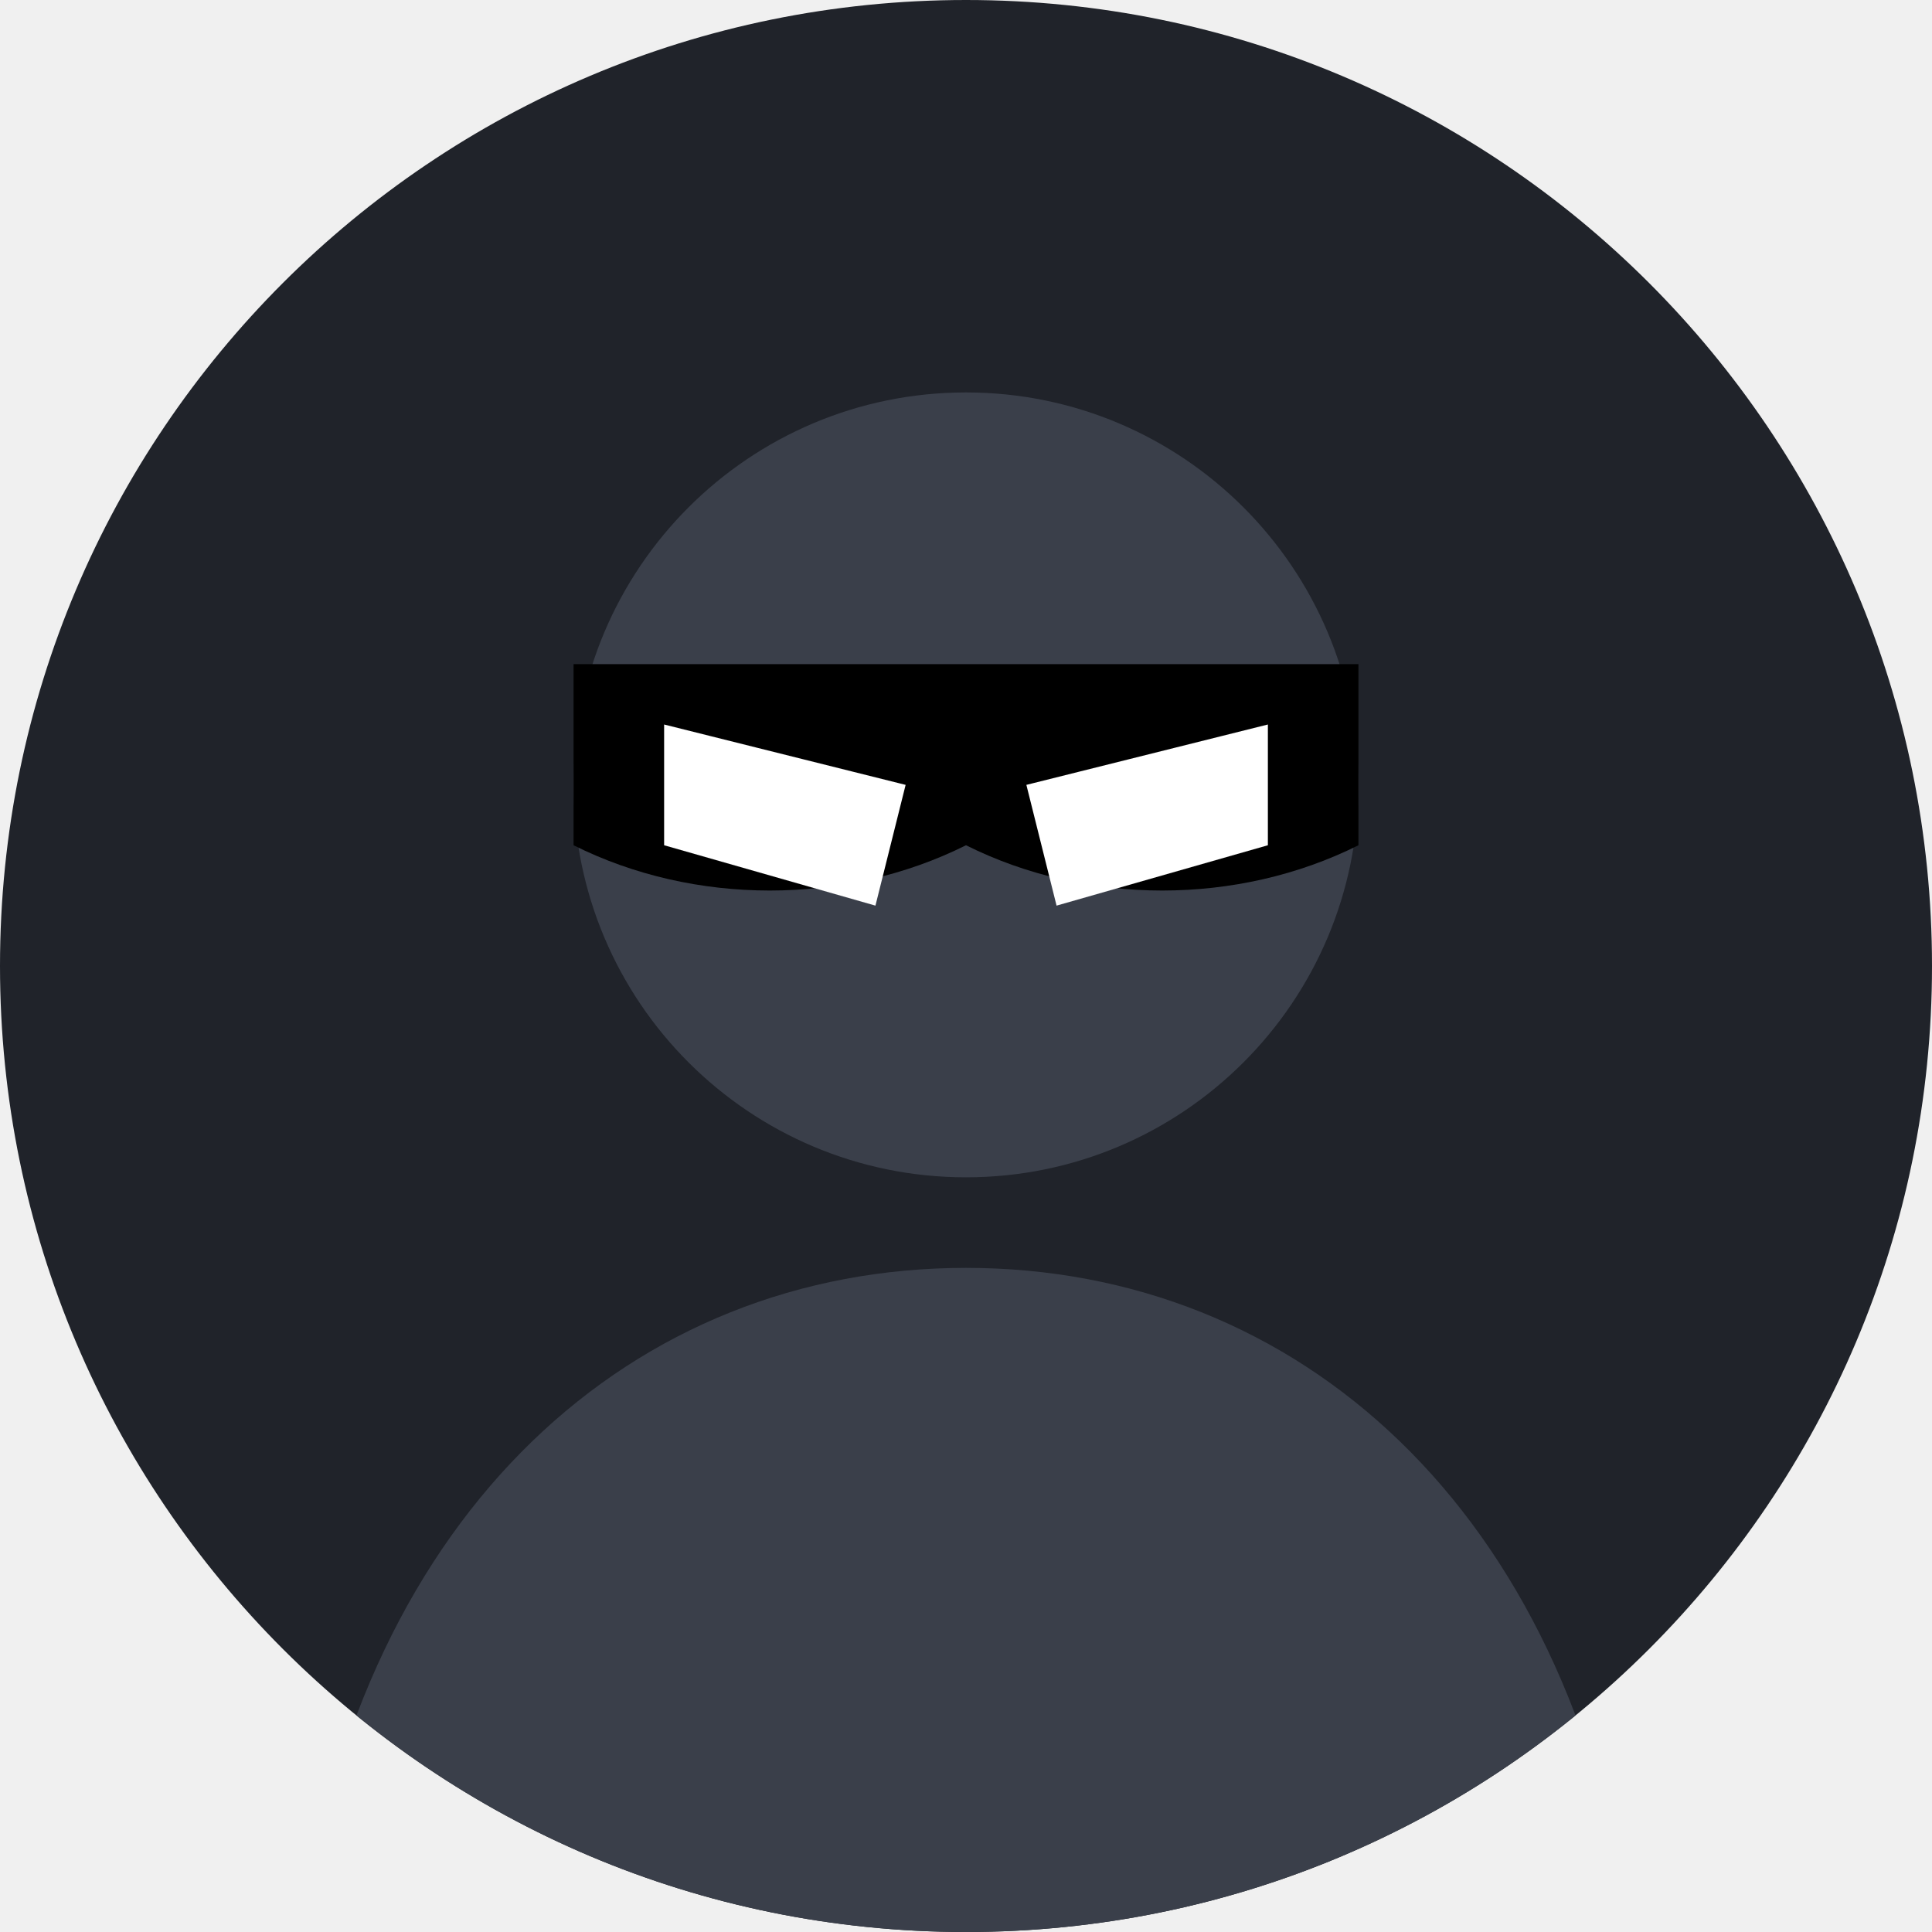
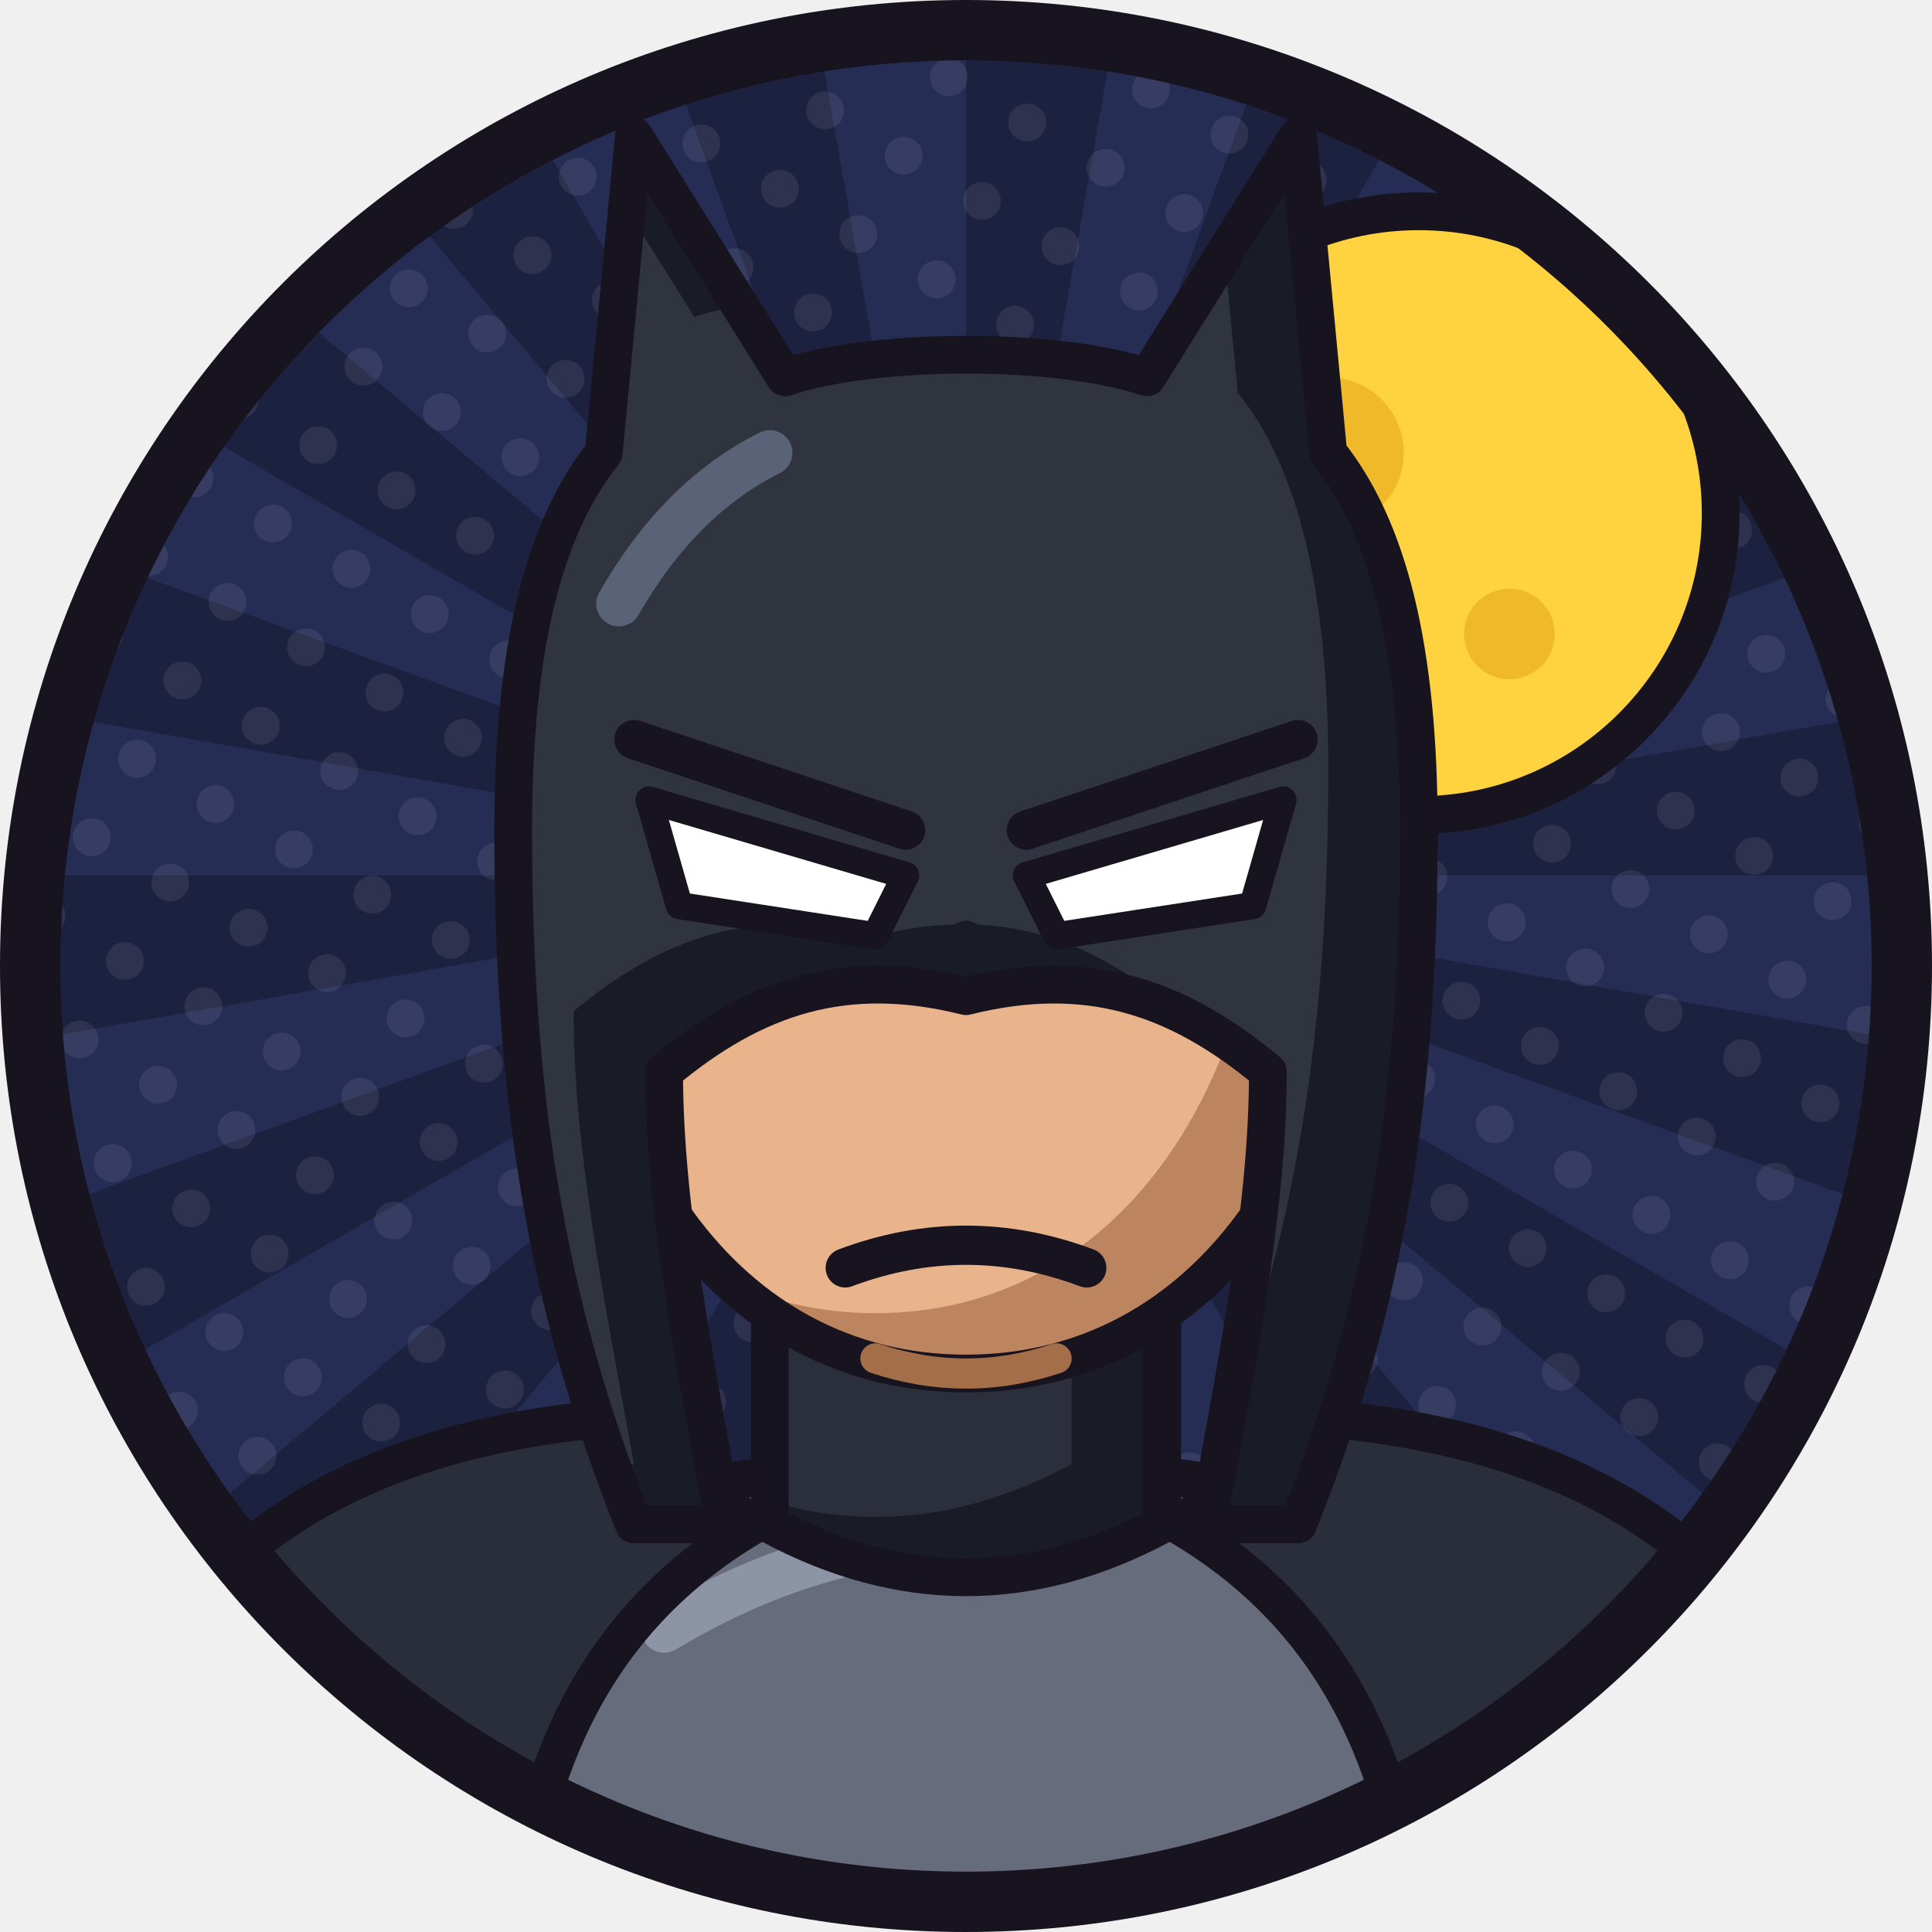
- <svg xmlns="http://www.w3.org/2000/svg" viewBox="0 0 64 64">
-   <circle cx="32" cy="32" r="32" fill="#20232a" />
-   <g clip-path="url(#c)">
-     <circle cx="32" cy="26" r="13" fill="#3a3f4a" />
-     <path d="M10 64c2-14 11-22 22-22s20 8 22 22z" fill="#3a3f4a" />
-     <path d="M19 22h26v6c-4 2-9 2-13 0-4 2-9 2-13 0z" fill="#000000" />
-     <path d="M22 24l8 2-1 4-7-2z M42 24l-8 2 1 4 7-2z" fill="#ffffff" />
-   </g>
+ <svg xmlns="http://www.w3.org/2000/svg" viewBox="0 0 128 128">
  <defs>
-     <clipPath id="c">
-       <circle cx="32" cy="32" r="32" />
+     <clipPath id="batman-clip">
+       <circle cx="64" cy="64" r="62" />
+     </clipPath>
+     <pattern id="batman-dots" width="6" height="6" patternUnits="userSpaceOnUse" patternTransform="rotate(30)">
+       <circle cx="3" cy="3" r="1.25" fill="#ffffff" fill-opacity="0.08" />
+     </pattern>
+     <path id="batman-torso" d="M10 134C12 108 34 97 64 97C94 97 116 108 118 134Z" />
+     <clipPath id="batman-torso-c">
+       <use href="#batman-torso" />
+     </clipPath>
+     <path id="batman-neck" d="M51 74V101Q64 108 77 101V74Z" />
+     <clipPath id="batman-neck-c">
+       <use href="#batman-neck" />
+     </clipPath>
+     <path id="batman-face" d="M64 27C81 27 90 40 90 57C90 76 80 91 64 91C48 91 38 76 38 57C38 40 47 27 64 27Z" />
+     <clipPath id="batman-face-c">
+       <use href="#batman-face" />
+     </clipPath>
+     <path id="batman-cowl" d="M34 55C34 43 36 35 40 30L42 9L52 25C58 23 70 23 76 25L86 9L88 30C92 35 94 43 94 55C94 72 92 86 86 101H80C82 90 84 80 84 71C78 66 72 64 64 66C56 64 50 66 44 71C44 80 46 90 48 101H42C36 86 34 72 34 55Z" />
+     <clipPath id="batman-cowl-c">
+       <use href="#batman-cowl" />
    </clipPath>
  </defs>
+   <g clip-path="url(#batman-clip)">
+     <rect width="128" height="128" fill="#1c2140" />
+     <path d="M64 58L184 58L182.2 78.8ZM64 58L176.8 99L167.9 118ZM64 58L155.9 135.1L141.1 149.9ZM64 58L124 161.9L105 170.8ZM64 58L84.8 176.2L64 178ZM64 58L43.2 176.2L23 170.8ZM64 58L4 161.9L-13.1 149.9ZM64 58L-27.9 135.1L-39.9 118ZM64 58L-48.8 99L-54.2 78.8ZM64 58L-56 58L-54.2 37.2ZM64 58L-48.8 17L-39.9 -2ZM64 58L-27.9 -19.1L-13.1 -33.9ZM64 58L4 -45.9L23 -54.8ZM64 58L43.2 -60.2L64 -62ZM64 58L84.8 -60.2L105 -54.8ZM64 58L124 -45.9L141.1 -33.9ZM64 58L155.9 -19.1L167.9 -2ZM64 58L176.8 17L182.2 37.2Z" fill="#262d55" />
+     <rect width="128" height="128" fill="url(#batman-dots)" />
+     <circle cx="94" cy="34" r="20" fill="#ffd23f" stroke="#17131f" stroke-width="2.5" />
+     <circle cx="88" cy="30" r="5" fill="#f0b92a" />
+     <circle cx="100" cy="42" r="3" fill="#f0b92a" />
+     <use href="#batman-torso" fill="#454a57" />
+     <g clip-path="url(#batman-torso-c)">
+       <use href="#batman-torso" fill="#666c7c" transform="translate(-6 -4)" />
+       <path d="M44 108Q54 102 64 102" fill="none" stroke="#8d94a5" stroke-width="3" stroke-linejoin="round" stroke-linecap="round" />
+     </g>
+     <use href="#batman-torso" fill="none" stroke="#17131f" stroke-width="2.5" stroke-linejoin="round" />
+     <g id="batman-cape">
+       <path d="M4 134C4 108 18 96 40 94L50 101C38 108 34 120 34 134Z" fill="#2a2e3b" stroke="#17131f" stroke-width="2.5" stroke-linejoin="round" stroke-linecap="round" />
+     </g>
+     <use href="#batman-cape" transform="matrix(-1 0 0 1 128 0)" />
+     <use href="#batman-neck" fill="#191c25" />
+     <g clip-path="url(#batman-neck-c)">
+       <use href="#batman-neck" fill="#2b2f3c" transform="translate(-6 -4)" />
+     </g>
+     <use href="#batman-neck" fill="none" stroke="#17131f" stroke-width="2.5" stroke-linejoin="round" />
+     <use href="#batman-face" fill="#bd8460" />
+     <g clip-path="url(#batman-face-c)">
+       <use href="#batman-face" fill="#e9b48c" transform="translate(-6 -4)" />
+     </g>
+     <use href="#batman-face" fill="none" stroke="#17131f" stroke-width="2.5" stroke-linejoin="round" />
+     <path d="M56 84Q64 81 72 84" fill="none" stroke="#17131f" stroke-width="2.6" stroke-linejoin="round" stroke-linecap="round" />
+     <path d="M58 90Q64 92 70 90" fill="none" stroke="#a46f48" stroke-width="2" stroke-linejoin="round" stroke-linecap="round" />
+     <use href="#batman-cowl" fill="#191c25" />
+     <g clip-path="url(#batman-cowl-c)">
+       <use href="#batman-cowl" fill="#30343f" transform="translate(-6 -4)" />
+       <path d="M41 40Q45 33 51 30" fill="none" stroke="#5a6278" stroke-width="3" stroke-linejoin="round" stroke-linecap="round" />
+       <path d="M50 68L64 62L78 68" fill="none" stroke="#191c25" stroke-width="2" stroke-linejoin="round" stroke-linecap="round" />
+     </g>
+     <use href="#batman-cowl" fill="none" stroke="#17131f" stroke-width="2.5" stroke-linejoin="round" />
+     <g id="batman-eye">
+       <path d="M43 53L60 58L58 62L45 60Z" fill="#fff" stroke="#17131f" stroke-width="1.8" stroke-linejoin="round" stroke-linecap="round" />
+       <path d="M42 49L60 55" fill="none" stroke="#17131f" stroke-width="2.6" stroke-linejoin="round" stroke-linecap="round" />
+     </g>
+     <use href="#batman-eye" transform="matrix(-1 0 0 1 128 0)" />
+   </g>
+   <circle cx="64" cy="64" r="62" fill="none" stroke="#17131f" stroke-width="4" />
</svg>
